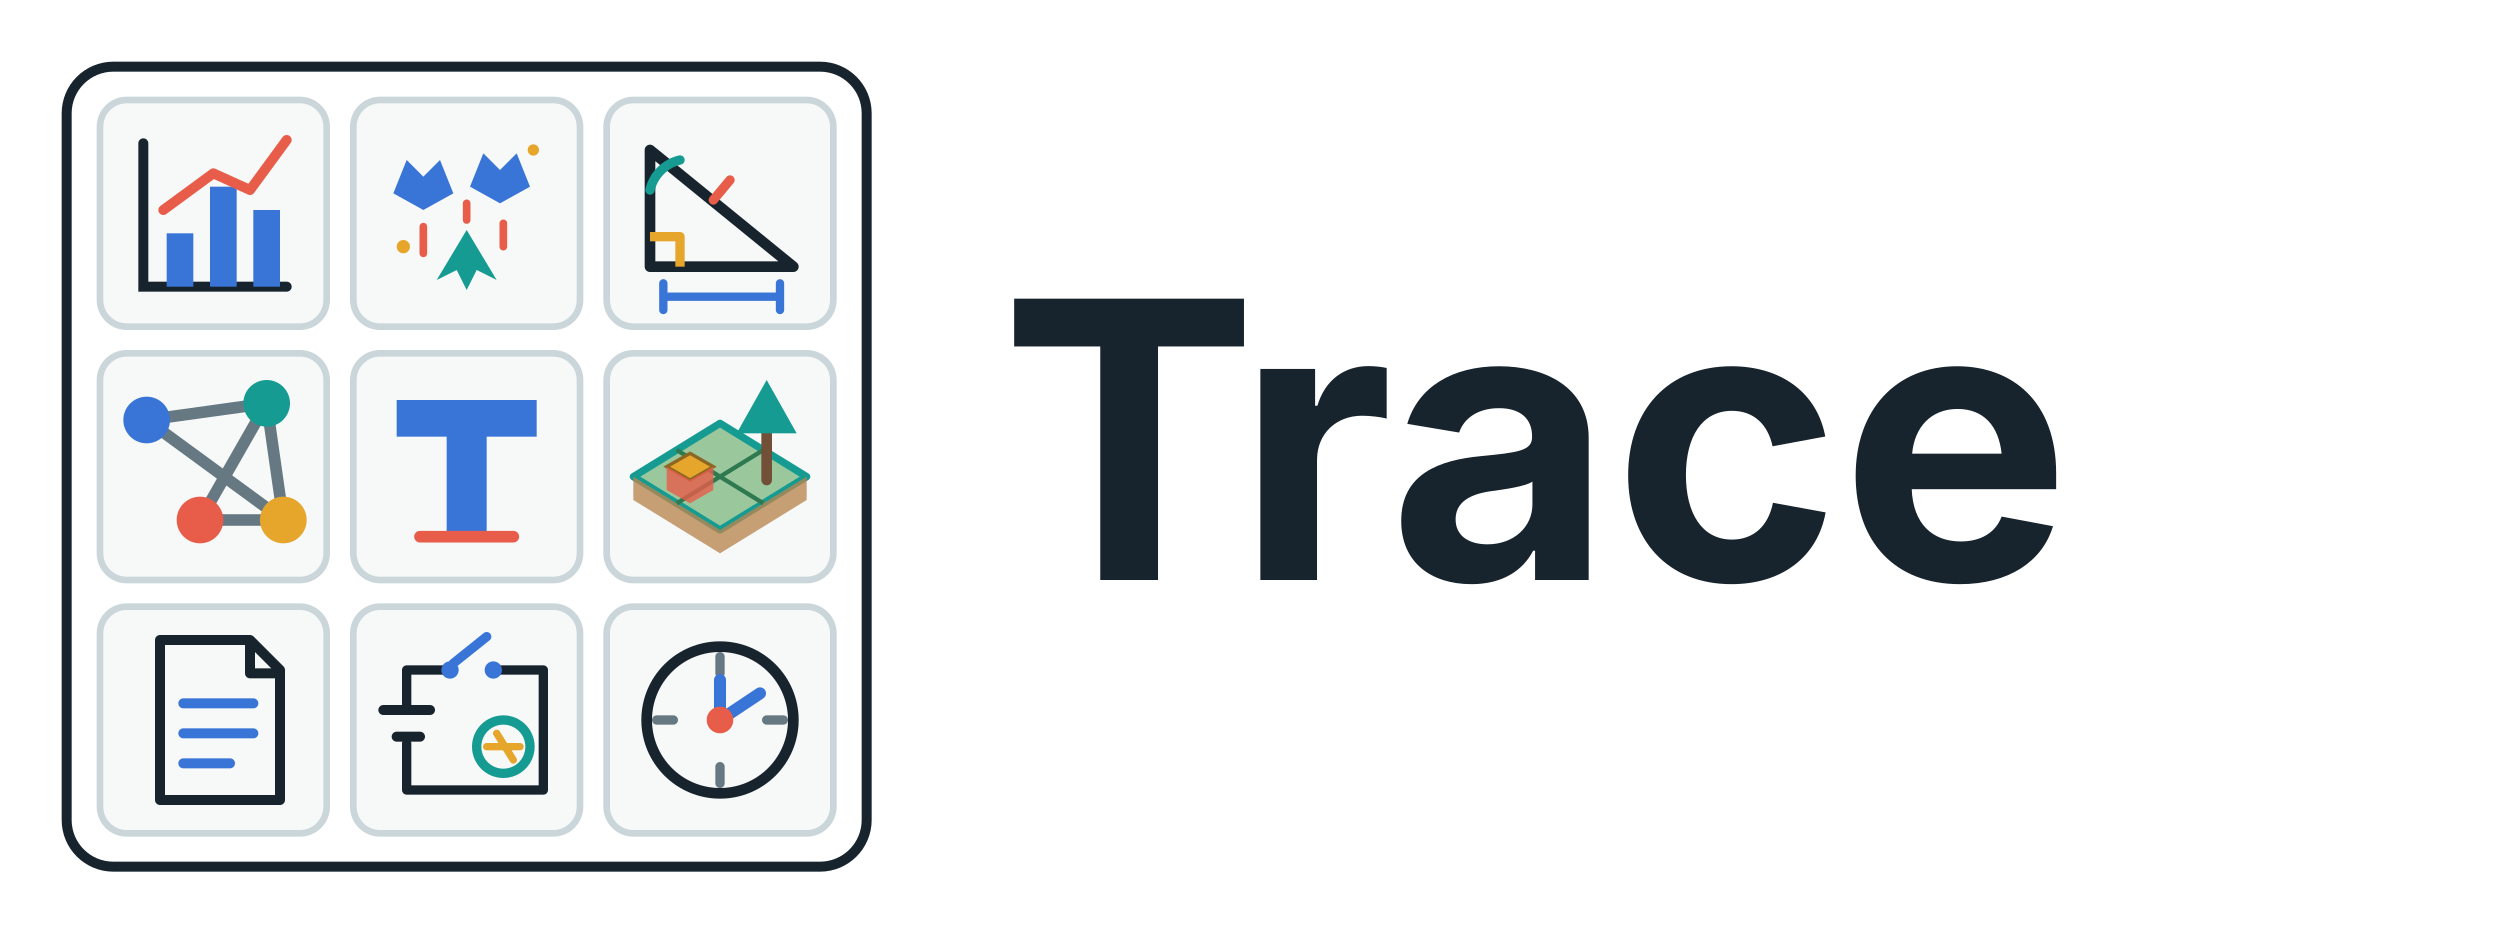
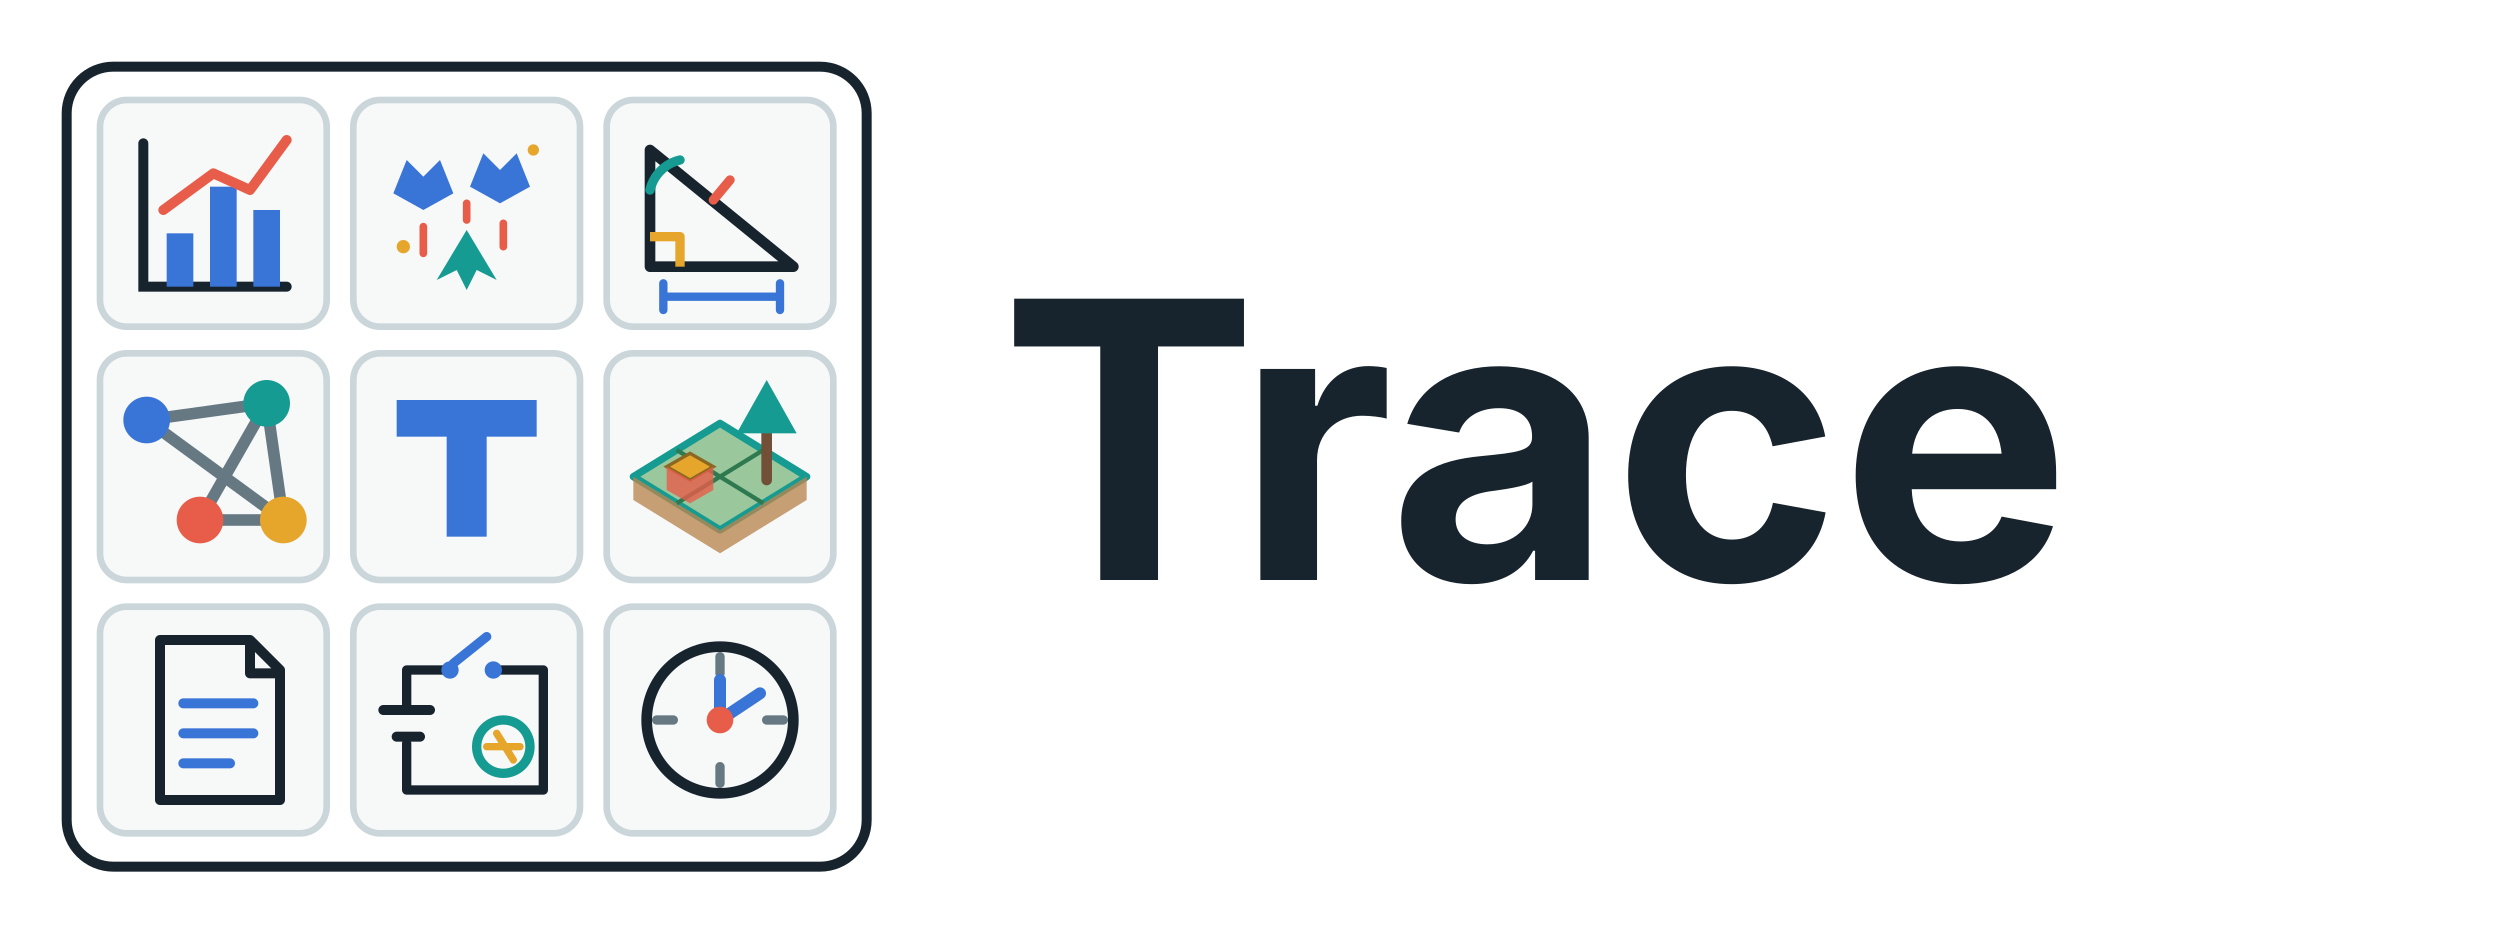
<svg xmlns="http://www.w3.org/2000/svg" viewBox="0 0 750 280" role="img" aria-labelledby="title desc">
  <style>
    .frame { fill: none; stroke: #17242d; }
    .tile { fill: #f7f9f9; stroke: #cad6da; }
    .ink { fill: none; stroke: #17242d; }
    .soft { fill: none; stroke: #667983; }
    .word { fill: #17242d; }
    @media (prefers-color-scheme: dark) {
      .frame { stroke: #edf3f5; }
      .tile { fill: #17242d; stroke: #3a4c55; }
      .ink { stroke: #edf3f5; }
      .soft { stroke: #aebdc4; }
      .word { fill: #edf3f5; }
    }
  </style>
  <rect class="frame" x="20" y="20" width="240" height="240" rx="14" stroke-width="3" />
  <g>
    <rect class="tile" x="30" y="30" width="68" height="68" rx="8" stroke-width="2" />
    <path class="ink" d="M43 43v43h43" stroke-width="3" stroke-linecap="round" />
    <path d="M50 70h8v16h-8zm13-14h8v30h-8zm13 7h8v23h-8z" fill="#3974d7" />
    <path d="m49 63 15-11 11 5 11-15" fill="none" stroke="#e85d4a" stroke-width="3" stroke-linecap="round" stroke-linejoin="round" />
  </g>
  <g>
    <rect class="tile" x="106" y="30" width="68" height="68" rx="8" stroke-width="2" />
    <g fill="#3974d7">
      <path d="m122 48 5 5 5-5 4 10-9 5-9-5Z" />
      <path d="m145 46 5 5 5-5 4 10-9 5-9-5Z" />
    </g>
    <path d="m131 84 9-15 9 15-6-3-3 6-3-6Z" fill="#159b91" />
    <path d="M127 68v8m13-10v-5m11 6v7" fill="none" stroke="#e85d4a" stroke-width="2.3" stroke-linecap="round" />
    <circle cx="121" cy="74" r="2" fill="#e5a62b" />
    <circle cx="160" cy="45" r="1.7" fill="#e5a62b" />
  </g>
  <g>
    <rect class="tile" x="182" y="30" width="68" height="68" rx="8" stroke-width="2" />
    <path class="ink" d="M195 80V45l43 35Z" stroke-width="3.2" stroke-linejoin="round" />
    <path d="M195 71h9v9" fill="none" stroke="#e5a62b" stroke-width="2.8" stroke-linejoin="round" />
    <path d="M195 57a12 12 0 0 1 9-9" fill="none" stroke="#159b91" stroke-width="2.8" stroke-linecap="round" />
    <path d="M199 89h35m-35-4v8m35-8v8" fill="none" stroke="#3974d7" stroke-width="2.5" stroke-linecap="round" />
    <path d="m214 60 5-6" fill="none" stroke="#e85d4a" stroke-width="2.8" stroke-linecap="round" />
  </g>
  <g>
    <rect class="tile" x="30" y="106" width="68" height="68" rx="8" stroke-width="2" />
    <path class="soft" d="m44 126 36-5-20 35m20-35 5 35m-25 0h25l-41-30" stroke-width="3.5" stroke-linecap="round" />
    <circle cx="44" cy="126" r="7" fill="#3974d7" />
    <circle cx="80" cy="121" r="7" fill="#159b91" />
    <circle cx="60" cy="156" r="7" fill="#e85d4a" />
    <circle cx="85" cy="156" r="7" fill="#e5a62b" />
  </g>
  <g>
    <rect class="tile" x="106" y="106" width="68" height="68" rx="8" stroke-width="2" />
    <path d="M119 120h42v11h-15v30h-12v-30h-15Z" fill="#3974d7" />
-     <path d="M126 161h28" fill="none" stroke="#e85d4a" stroke-width="3.5" stroke-linecap="round" />
  </g>
  <g>
    <rect class="tile" x="182" y="106" width="68" height="68" rx="8" stroke-width="2" />
    <path d="m190 143 26-16 26 16-26 16Z" fill="#56a45b" fill-opacity=".58" stroke="#159b91" stroke-width="2.2" stroke-linejoin="round" />
    <path d="m190 143 26 16 26-16v7l-26 16-26-16Z" fill="#b9864f" fill-opacity=".78" />
    <path d="m203 135 26 16m0-16-26 16" fill="none" stroke="#2f7951" stroke-width="1.3" />
    <path d="M230 126v18" stroke="#725038" stroke-width="3.2" stroke-linecap="round" />
    <path d="m230 114 9 16h-18Z" fill="#159b91" />
    <path d="m200 140 7-4 7 4-7 4Z" fill="#e5a62b" stroke="#8b6722" stroke-width="1" />
    <path d="m200 140 7 4 7-4v7l-7 4-7-4Z" fill="#e85d4a" fill-opacity=".8" />
  </g>
  <g>
    <rect class="tile" x="30" y="182" width="68" height="68" rx="8" stroke-width="2" />
    <path class="ink" d="M48 192h27l9 9v39H48zm27 0v10h9" stroke-width="3" stroke-linejoin="round" />
    <path d="M55 211h21M55 220h21M55 229h14" fill="none" stroke="#3974d7" stroke-width="3" stroke-linecap="round" />
  </g>
  <g>
    <rect class="tile" x="106" y="182" width="68" height="68" rx="8" stroke-width="2" />
    <path class="ink" d="M122 201h13m13 0h15v36h-41v-14m0-10v-12" stroke-width="2.8" stroke-linecap="round" stroke-linejoin="round" />
    <circle cx="135" cy="201" r="2.6" fill="#3974d7" />
    <circle cx="148" cy="201" r="2.6" fill="#3974d7" />
    <path d="m136 199 10-8" stroke="#3974d7" stroke-width="2.8" stroke-linecap="round" />
    <path class="ink" d="M115 213h14m-10 8h7" stroke-width="3" stroke-linecap="round" />
    <circle cx="151" cy="224" r="8" fill="none" stroke="#159b91" stroke-width="2.8" />
    <path d="M146 224h10m-7-4 5 8" stroke="#e5a62b" stroke-width="2.2" stroke-linecap="round" />
  </g>
  <g>
    <rect class="tile" x="182" y="182" width="68" height="68" rx="8" stroke-width="2" />
    <circle class="ink" cx="216" cy="216" r="22" stroke-width="3.2" />
    <path class="soft" d="M216 197v5m0 28v5m-19-19h5m28 0h5" stroke-width="2.8" stroke-linecap="round" />
    <path d="m216 216 12-8m-12 8v-12" fill="none" stroke="#3974d7" stroke-width="3.6" stroke-linecap="round" />
    <circle cx="216" cy="216" r="4" fill="#e85d4a" />
  </g>
  <text class="word" x="300" y="174" font-family="Hanken Grotesk, Inter, Segoe UI, sans-serif" font-size="116" font-weight="700" letter-spacing="0">Trace</text>
</svg>
